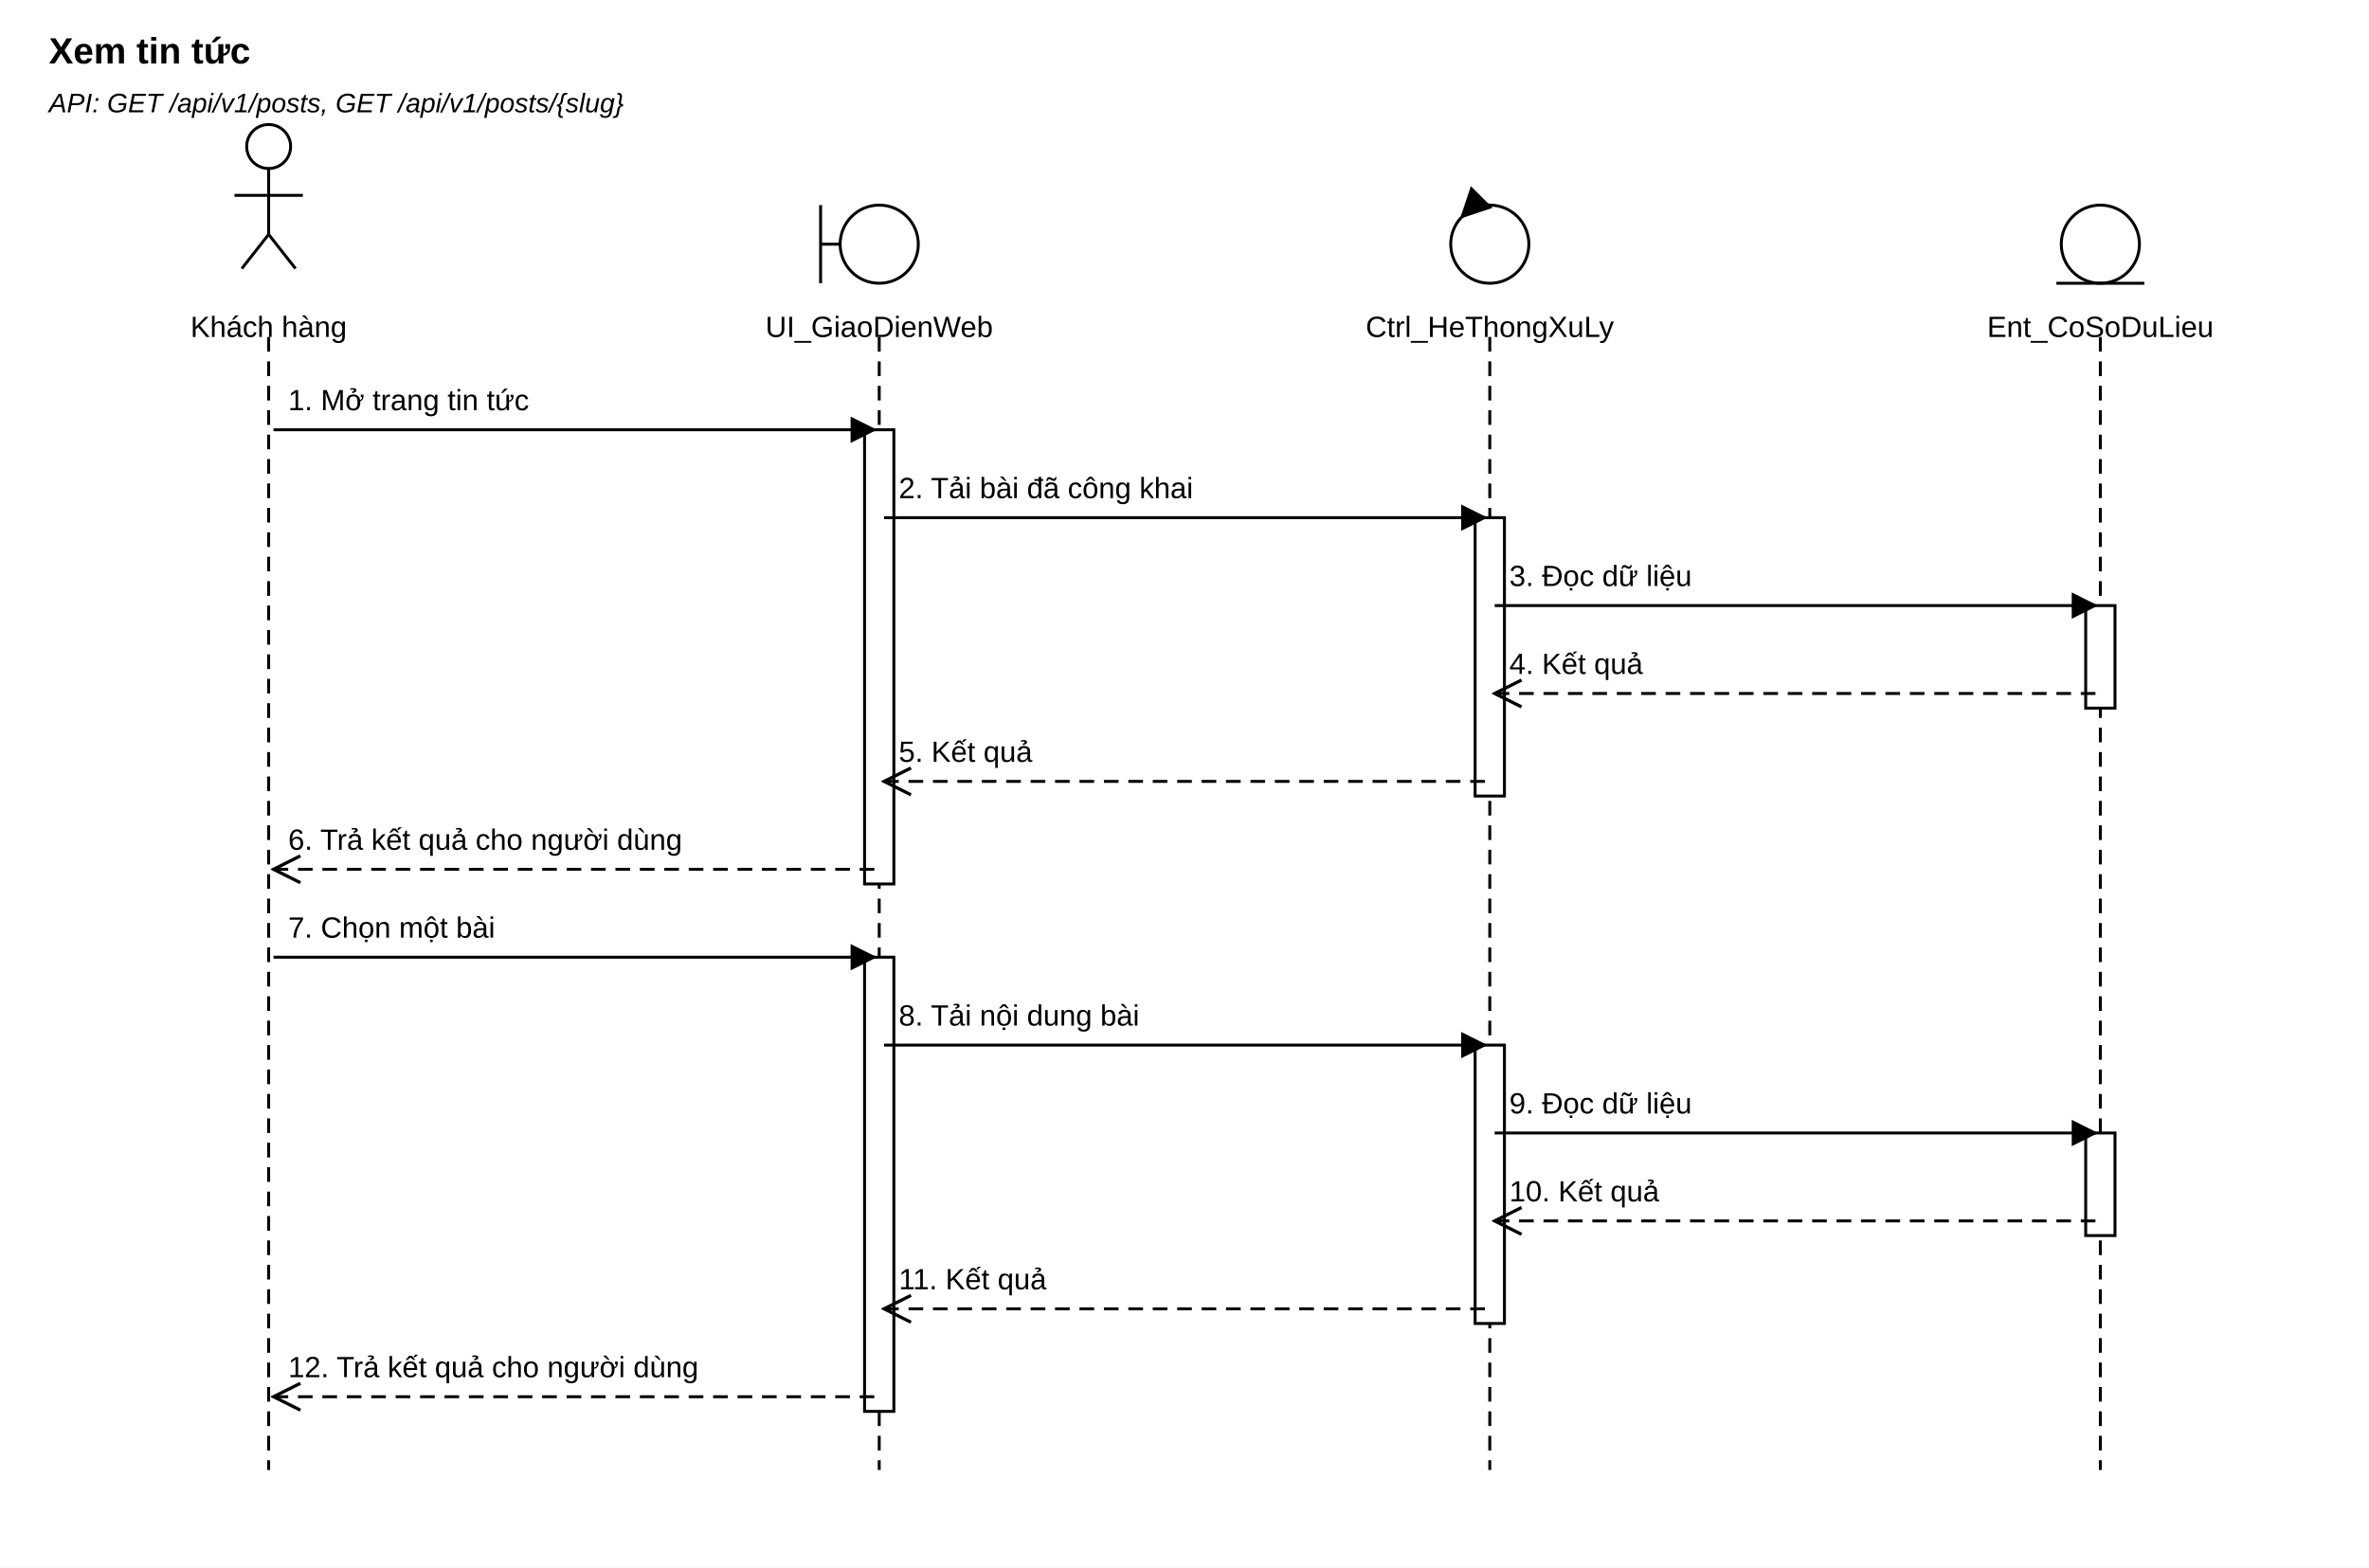
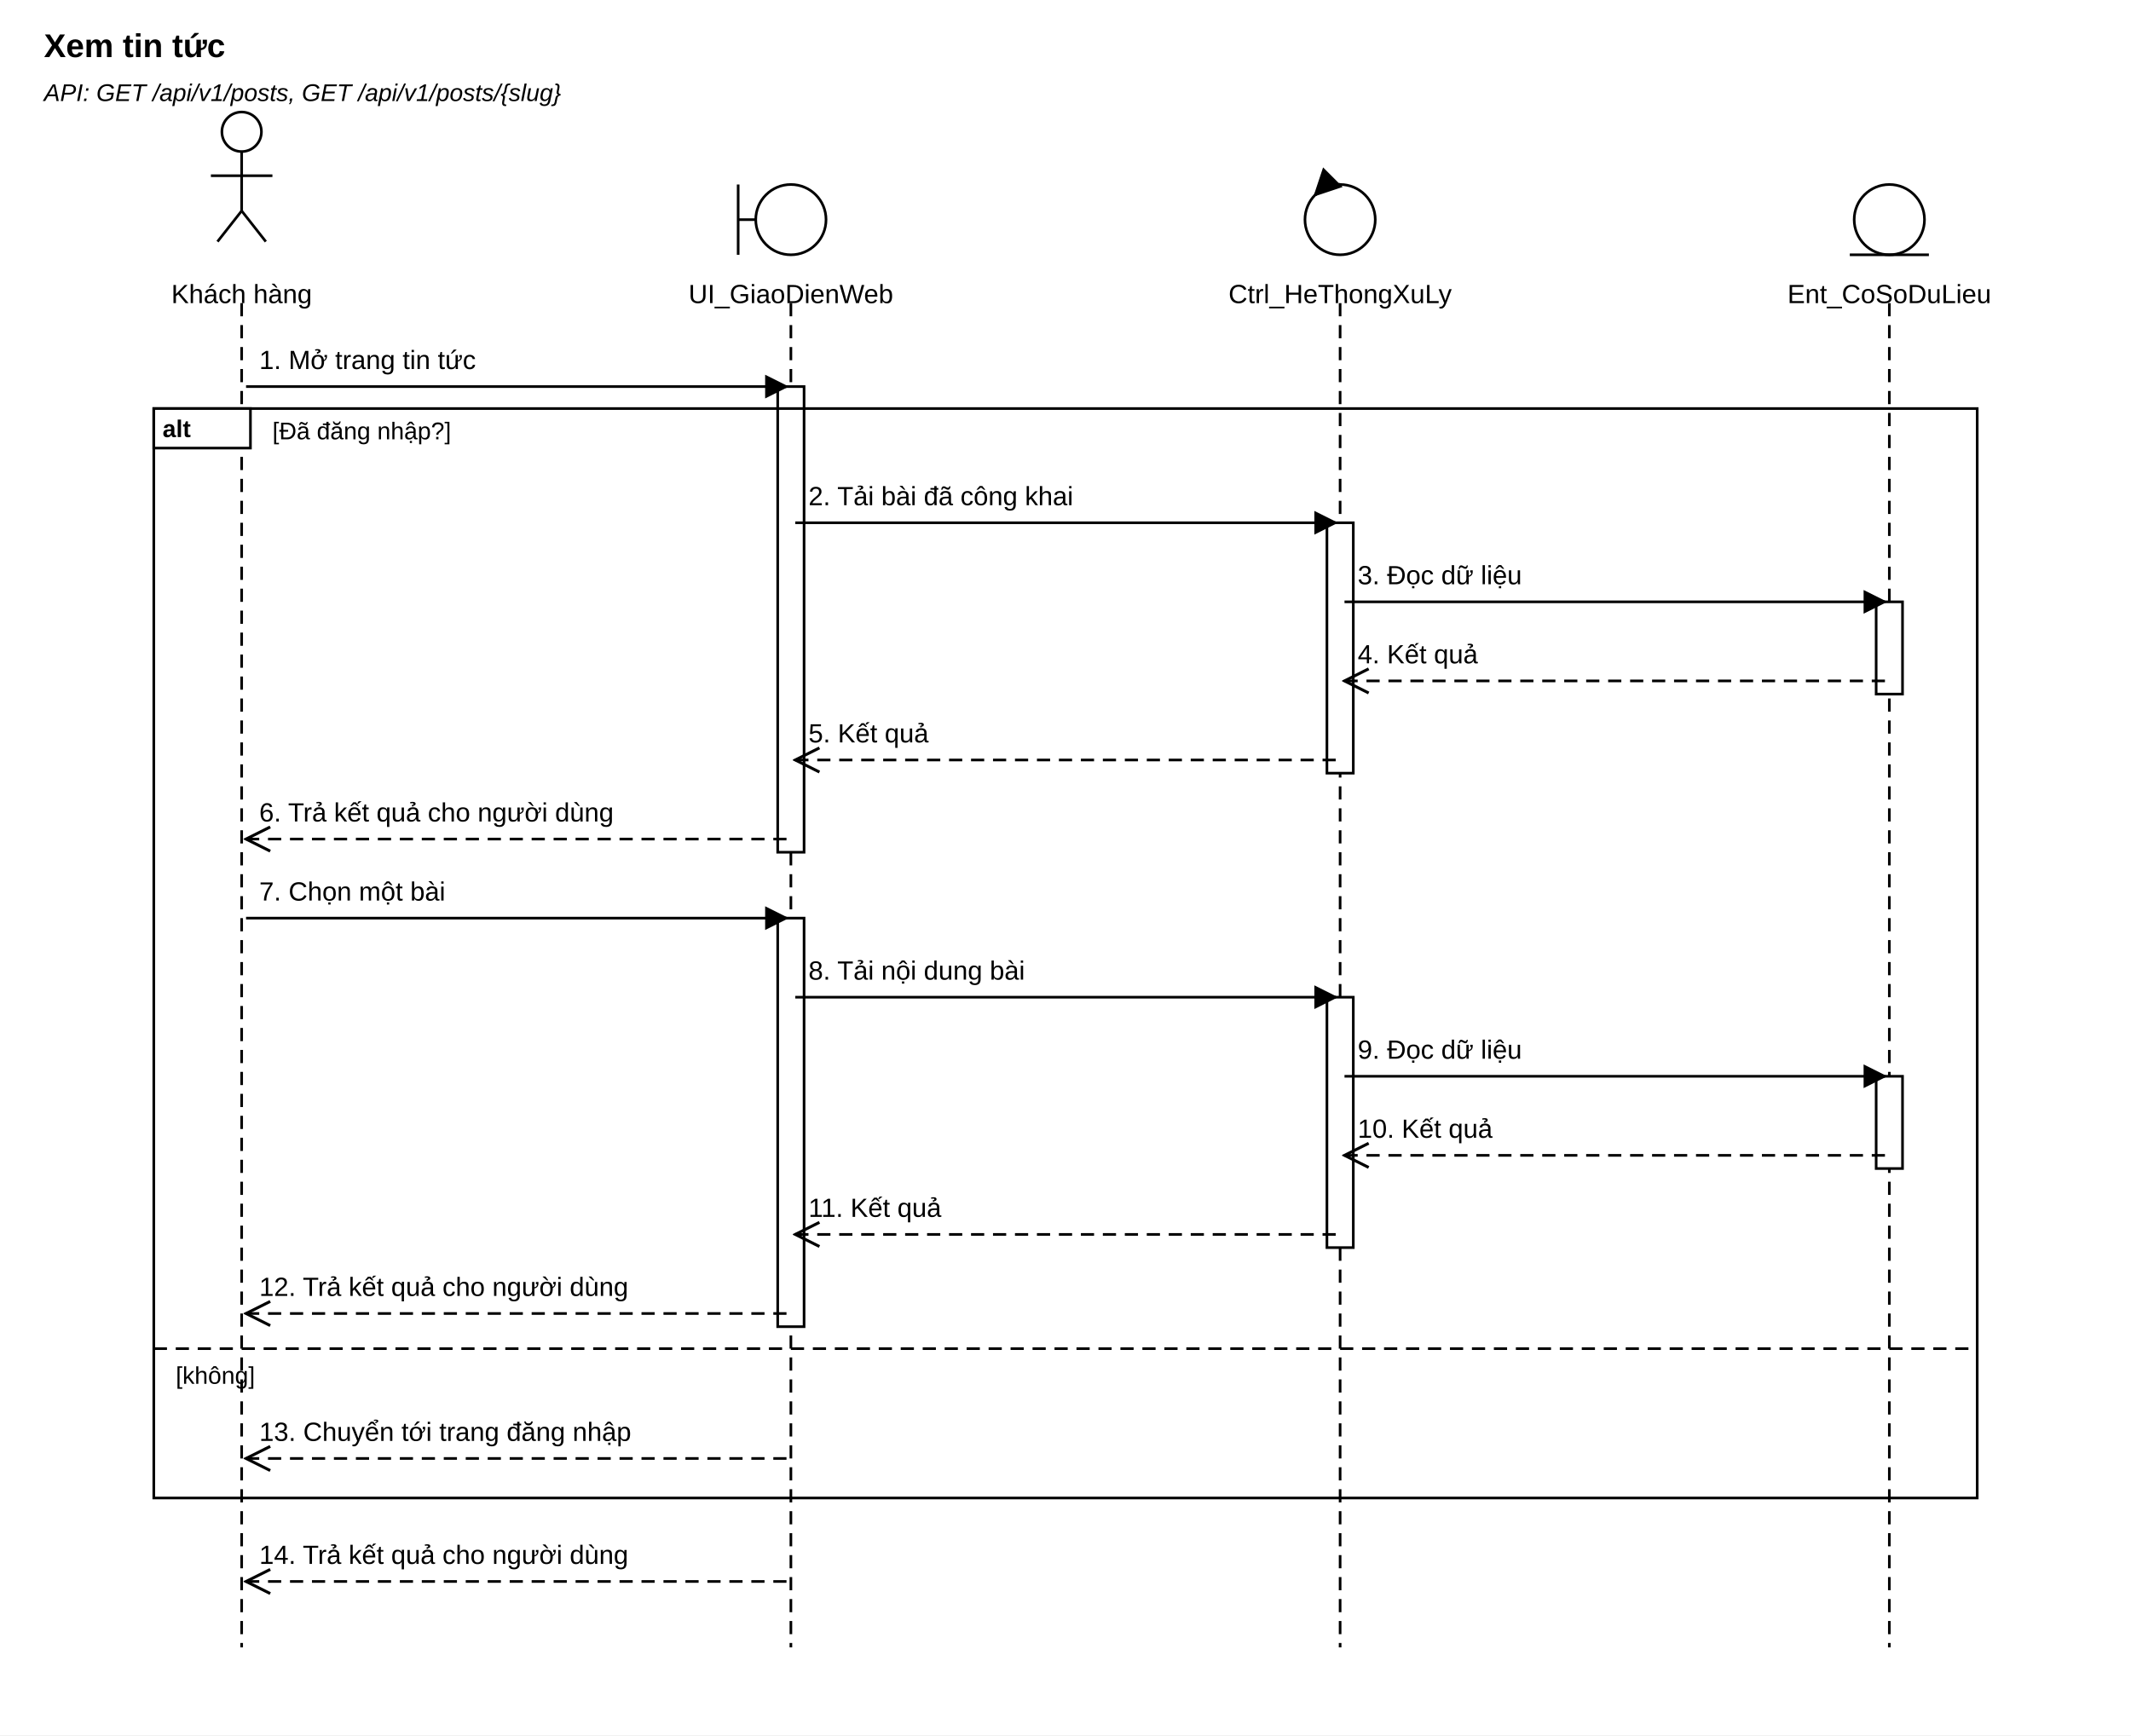
- <svg xmlns="http://www.w3.org/2000/svg" width="970" height="642" viewBox="0 0 970 642">
+ <svg xmlns="http://www.w3.org/2000/svg" width="970" height="790" viewBox="0 0 970 790">
  <defs>
    <marker id="dac" viewBox="0 0 10 10" refX="9" refY="5" markerWidth="9" markerHeight="9" orient="auto">
      <path d="M0,0 L10,5 L0,10 z" fill="#000" />
    </marker>
    <marker id="ho" viewBox="0 0 12 12" refX="11" refY="6" markerWidth="11" markerHeight="11" orient="auto">
      <path d="M1,1 L11,6 L1,11" fill="none" stroke="#000" stroke-width="1.2" />
    </marker>
  </defs>
  <rect width="100%" height="100%" fill="#fff" />
  <text x="20" y="26" font-family="Arial, Helvetica, sans-serif" font-size="15" text-anchor="start" font-weight="bold" fill="#000">Xem tin tức</text>
  <text x="20" y="46" font-family="Arial, Helvetica, sans-serif" font-size="11" text-anchor="start" font-weight="normal" fill="#000" font-style="italic">API: GET /api/v1/posts, GET /api/v1/posts/{slug}</text>
  <circle cx="110" cy="60" r="9" fill="#fff" stroke="#000" stroke-width="1.2" />
  <line x1="110" y1="69" x2="110" y2="96" stroke="#000" stroke-width="1.2" />
  <line x1="96" y1="80" x2="124" y2="80" stroke="#000" stroke-width="1.2" />
  <line x1="110" y1="96" x2="99" y2="110" stroke="#000" stroke-width="1.2" />
  <line x1="110" y1="96" x2="121" y2="110" stroke="#000" stroke-width="1.2" />
  <text x="110" y="138" font-family="Arial, Helvetica, sans-serif" font-size="12" text-anchor="middle" font-weight="normal" fill="#000">Khách hàng</text>
  <line x1="336" y1="84" x2="336" y2="116" stroke="#000" stroke-width="1.2" />
  <line x1="336" y1="100" x2="344" y2="100" stroke="#000" stroke-width="1.2" />
  <circle cx="360" cy="100" r="16" fill="#fff" stroke="#000" stroke-width="1.2" />
  <text x="360" y="138" font-family="Arial, Helvetica, sans-serif" font-size="12" text-anchor="middle" font-weight="normal" fill="#000">UI_GiaoDienWeb</text>
  <circle cx="610" cy="100" r="16" fill="#fff" stroke="#000" stroke-width="1.2" />
  <path d="M 610 84 A 16 16 0 0 0 598.69 88.69" fill="none" stroke="#000" stroke-width="1.4" marker-end="url(#dac)" />
  <text x="610" y="138" font-family="Arial, Helvetica, sans-serif" font-size="12" text-anchor="middle" font-weight="normal" fill="#000">Ctrl_HeThongXuLy</text>
  <circle cx="860" cy="100" r="16" fill="#fff" stroke="#000" stroke-width="1.2" />
  <line x1="842" y1="116" x2="878" y2="116" stroke="#000" stroke-width="1.2" />
  <text x="860" y="138" font-family="Arial, Helvetica, sans-serif" font-size="12" text-anchor="middle" font-weight="normal" fill="#000">Ent_CoSoDuLieu</text>
-   <line x1="110" y1="138" x2="110" y2="602" stroke="#000" stroke-width="1.2" stroke-dasharray="6 4" />
-   <line x1="360" y1="138" x2="360" y2="602" stroke="#000" stroke-width="1.2" stroke-dasharray="6 4" />
-   <line x1="610" y1="138" x2="610" y2="602" stroke="#000" stroke-width="1.2" stroke-dasharray="6 4" />
-   <line x1="860" y1="138" x2="860" y2="602" stroke="#000" stroke-width="1.2" stroke-dasharray="6 4" />
-   <rect x="854" y="248" width="12" height="42" rx="0" fill="#fff" stroke="#000" stroke-width="1.2" />
-   <rect x="604" y="212" width="12" height="114" rx="0" fill="#fff" stroke="#000" stroke-width="1.2" />
-   <rect x="354" y="176" width="12" height="186" rx="0" fill="#fff" stroke="#000" stroke-width="1.2" />
-   <rect x="854" y="464" width="12" height="42" rx="0" fill="#fff" stroke="#000" stroke-width="1.2" />
-   <rect x="604" y="428" width="12" height="114" rx="0" fill="#fff" stroke="#000" stroke-width="1.2" />
-   <rect x="354" y="392" width="12" height="186" rx="0" fill="#fff" stroke="#000" stroke-width="1.2" />
+   <line x1="110" y1="138" x2="110" y2="750" stroke="#000" stroke-width="1.2" stroke-dasharray="6 4" />
+   <line x1="360" y1="138" x2="360" y2="750" stroke="#000" stroke-width="1.2" stroke-dasharray="6 4" />
+   <line x1="610" y1="138" x2="610" y2="750" stroke="#000" stroke-width="1.2" stroke-dasharray="6 4" />
+   <line x1="860" y1="138" x2="860" y2="750" stroke="#000" stroke-width="1.2" stroke-dasharray="6 4" />
+   <rect x="854" y="274" width="12" height="42" rx="0" fill="#fff" stroke="#000" stroke-width="1.2" />
+   <rect x="604" y="238" width="12" height="114" rx="0" fill="#fff" stroke="#000" stroke-width="1.2" />
+   <rect x="354" y="176" width="12" height="212" rx="0" fill="#fff" stroke="#000" stroke-width="1.2" />
+   <rect x="854" y="490" width="12" height="42" rx="0" fill="#fff" stroke="#000" stroke-width="1.2" />
+   <rect x="604" y="454" width="12" height="114" rx="0" fill="#fff" stroke="#000" stroke-width="1.2" />
+   <rect x="354" y="418" width="12" height="186" rx="0" fill="#fff" stroke="#000" stroke-width="1.2" />
  <line x1="112" y1="176" x2="358" y2="176" stroke="#000" stroke-width="1.2" marker-end="url(#dac)" />
  <text x="118" y="168" font-family="Arial, Helvetica, sans-serif" font-size="12" text-anchor="start" font-weight="normal" fill="#000">1. Mở trang tin tức</text>
-   <line x1="362" y1="212" x2="608" y2="212" stroke="#000" stroke-width="1.2" marker-end="url(#dac)" />
-   <text x="368" y="204" font-family="Arial, Helvetica, sans-serif" font-size="12" text-anchor="start" font-weight="normal" fill="#000">2. Tải bài đã công khai</text>
-   <line x1="612" y1="248" x2="858" y2="248" stroke="#000" stroke-width="1.2" marker-end="url(#dac)" />
-   <text x="618" y="240" font-family="Arial, Helvetica, sans-serif" font-size="12" text-anchor="start" font-weight="normal" fill="#000">3. Đọc dữ liệu</text>
-   <line x1="858" y1="284" x2="612" y2="284" stroke="#000" stroke-width="1.2" stroke-dasharray="6 4" marker-end="url(#ho)" />
-   <text x="618" y="276" font-family="Arial, Helvetica, sans-serif" font-size="12" text-anchor="start" font-weight="normal" fill="#000">4. Kết quả</text>
-   <line x1="608" y1="320" x2="362" y2="320" stroke="#000" stroke-width="1.2" stroke-dasharray="6 4" marker-end="url(#ho)" />
-   <text x="368" y="312" font-family="Arial, Helvetica, sans-serif" font-size="12" text-anchor="start" font-weight="normal" fill="#000">5. Kết quả</text>
-   <line x1="358" y1="356" x2="112" y2="356" stroke="#000" stroke-width="1.2" stroke-dasharray="6 4" marker-end="url(#ho)" />
-   <text x="118" y="348" font-family="Arial, Helvetica, sans-serif" font-size="12" text-anchor="start" font-weight="normal" fill="#000">6. Trả kết quả cho người dùng</text>
-   <line x1="112" y1="392" x2="358" y2="392" stroke="#000" stroke-width="1.2" marker-end="url(#dac)" />
-   <text x="118" y="384" font-family="Arial, Helvetica, sans-serif" font-size="12" text-anchor="start" font-weight="normal" fill="#000">7. Chọn một bài</text>
-   <line x1="362" y1="428" x2="608" y2="428" stroke="#000" stroke-width="1.2" marker-end="url(#dac)" />
-   <text x="368" y="420" font-family="Arial, Helvetica, sans-serif" font-size="12" text-anchor="start" font-weight="normal" fill="#000">8. Tải nội dung bài</text>
-   <line x1="612" y1="464" x2="858" y2="464" stroke="#000" stroke-width="1.2" marker-end="url(#dac)" />
-   <text x="618" y="456" font-family="Arial, Helvetica, sans-serif" font-size="12" text-anchor="start" font-weight="normal" fill="#000">9. Đọc dữ liệu</text>
-   <line x1="858" y1="500" x2="612" y2="500" stroke="#000" stroke-width="1.2" stroke-dasharray="6 4" marker-end="url(#ho)" />
-   <text x="618" y="492" font-family="Arial, Helvetica, sans-serif" font-size="12" text-anchor="start" font-weight="normal" fill="#000">10. Kết quả</text>
-   <line x1="608" y1="536" x2="362" y2="536" stroke="#000" stroke-width="1.2" stroke-dasharray="6 4" marker-end="url(#ho)" />
-   <text x="368" y="528" font-family="Arial, Helvetica, sans-serif" font-size="12" text-anchor="start" font-weight="normal" fill="#000">11. Kết quả</text>
-   <line x1="358" y1="572" x2="112" y2="572" stroke="#000" stroke-width="1.2" stroke-dasharray="6 4" marker-end="url(#ho)" />
-   <text x="118" y="564" font-family="Arial, Helvetica, sans-serif" font-size="12" text-anchor="start" font-weight="normal" fill="#000">12. Trả kết quả cho người dùng</text>
+   <line x1="362" y1="238" x2="608" y2="238" stroke="#000" stroke-width="1.2" marker-end="url(#dac)" />
+   <text x="368" y="230" font-family="Arial, Helvetica, sans-serif" font-size="12" text-anchor="start" font-weight="normal" fill="#000">2. Tải bài đã công khai</text>
+   <line x1="612" y1="274" x2="858" y2="274" stroke="#000" stroke-width="1.2" marker-end="url(#dac)" />
+   <text x="618" y="266" font-family="Arial, Helvetica, sans-serif" font-size="12" text-anchor="start" font-weight="normal" fill="#000">3. Đọc dữ liệu</text>
+   <line x1="858" y1="310" x2="612" y2="310" stroke="#000" stroke-width="1.2" stroke-dasharray="6 4" marker-end="url(#ho)" />
+   <text x="618" y="302" font-family="Arial, Helvetica, sans-serif" font-size="12" text-anchor="start" font-weight="normal" fill="#000">4. Kết quả</text>
+   <line x1="608" y1="346" x2="362" y2="346" stroke="#000" stroke-width="1.2" stroke-dasharray="6 4" marker-end="url(#ho)" />
+   <text x="368" y="338" font-family="Arial, Helvetica, sans-serif" font-size="12" text-anchor="start" font-weight="normal" fill="#000">5. Kết quả</text>
+   <line x1="358" y1="382" x2="112" y2="382" stroke="#000" stroke-width="1.2" stroke-dasharray="6 4" marker-end="url(#ho)" />
+   <text x="118" y="374" font-family="Arial, Helvetica, sans-serif" font-size="12" text-anchor="start" font-weight="normal" fill="#000">6. Trả kết quả cho người dùng</text>
+   <line x1="112" y1="418" x2="358" y2="418" stroke="#000" stroke-width="1.2" marker-end="url(#dac)" />
+   <text x="118" y="410" font-family="Arial, Helvetica, sans-serif" font-size="12" text-anchor="start" font-weight="normal" fill="#000">7. Chọn một bài</text>
+   <line x1="362" y1="454" x2="608" y2="454" stroke="#000" stroke-width="1.2" marker-end="url(#dac)" />
+   <text x="368" y="446" font-family="Arial, Helvetica, sans-serif" font-size="12" text-anchor="start" font-weight="normal" fill="#000">8. Tải nội dung bài</text>
+   <line x1="612" y1="490" x2="858" y2="490" stroke="#000" stroke-width="1.2" marker-end="url(#dac)" />
+   <text x="618" y="482" font-family="Arial, Helvetica, sans-serif" font-size="12" text-anchor="start" font-weight="normal" fill="#000">9. Đọc dữ liệu</text>
+   <line x1="858" y1="526" x2="612" y2="526" stroke="#000" stroke-width="1.2" stroke-dasharray="6 4" marker-end="url(#ho)" />
+   <text x="618" y="518" font-family="Arial, Helvetica, sans-serif" font-size="12" text-anchor="start" font-weight="normal" fill="#000">10. Kết quả</text>
+   <line x1="608" y1="562" x2="362" y2="562" stroke="#000" stroke-width="1.2" stroke-dasharray="6 4" marker-end="url(#ho)" />
+   <text x="368" y="554" font-family="Arial, Helvetica, sans-serif" font-size="12" text-anchor="start" font-weight="normal" fill="#000">11. Kết quả</text>
+   <line x1="358" y1="598" x2="112" y2="598" stroke="#000" stroke-width="1.2" stroke-dasharray="6 4" marker-end="url(#ho)" />
+   <text x="118" y="590" font-family="Arial, Helvetica, sans-serif" font-size="12" text-anchor="start" font-weight="normal" fill="#000">12. Trả kết quả cho người dùng</text>
+   <line x1="70" y1="614" x2="900" y2="614" stroke="#000" stroke-width="1.2" stroke-dasharray="6 4" />
+   <text x="80" y="630" font-family="Arial, Helvetica, sans-serif" font-size="11" text-anchor="start" font-weight="normal" fill="#000">[không]</text>
+   <line x1="358" y1="664" x2="112" y2="664" stroke="#000" stroke-width="1.2" stroke-dasharray="6 4" marker-end="url(#ho)" />
+   <text x="118" y="656" font-family="Arial, Helvetica, sans-serif" font-size="12" text-anchor="start" font-weight="normal" fill="#000">13. Chuyển tới trang đăng nhập</text>
+   <rect x="70" y="186" width="830" height="496" rx="0" fill="none" stroke="#000" stroke-width="1.2" />
+   <rect x="70" y="186" width="44" height="18" fill="#fff" stroke="#000" stroke-width="1.2" />
+   <text x="74" y="199" font-family="Arial, Helvetica, sans-serif" font-size="11" text-anchor="start" font-weight="bold" fill="#000">alt</text>
+   <text x="124" y="200" font-family="Arial, Helvetica, sans-serif" font-size="11" text-anchor="start" font-weight="normal" fill="#000">[Đã đăng nhập?]</text>
+   <line x1="358" y1="720" x2="112" y2="720" stroke="#000" stroke-width="1.2" stroke-dasharray="6 4" marker-end="url(#ho)" />
+   <text x="118" y="712" font-family="Arial, Helvetica, sans-serif" font-size="12" text-anchor="start" font-weight="normal" fill="#000">14. Trả kết quả cho người dùng</text>
</svg>
